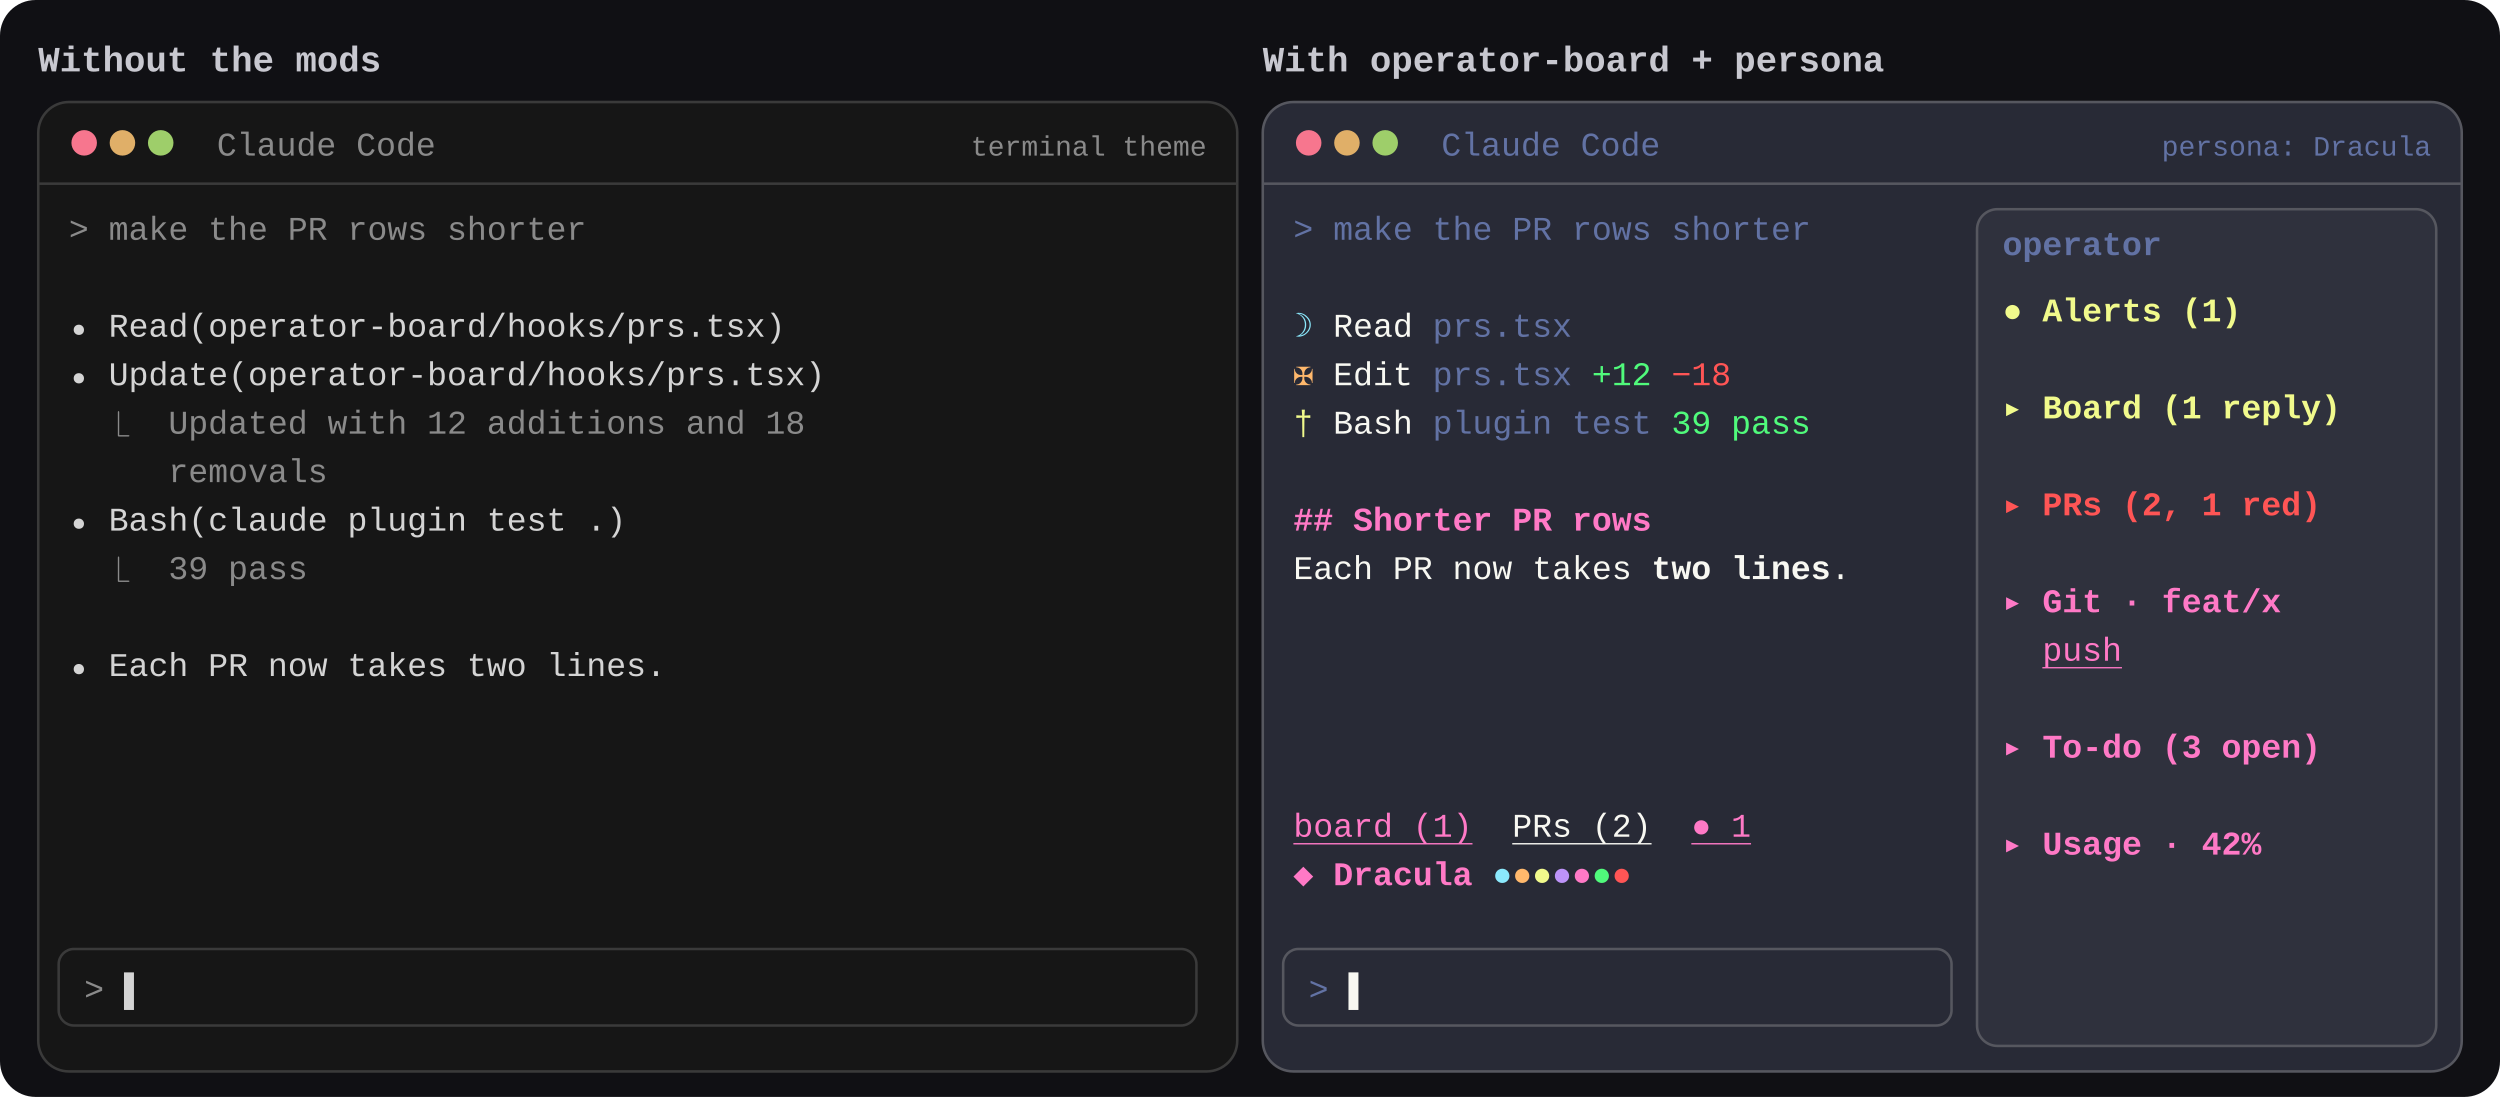
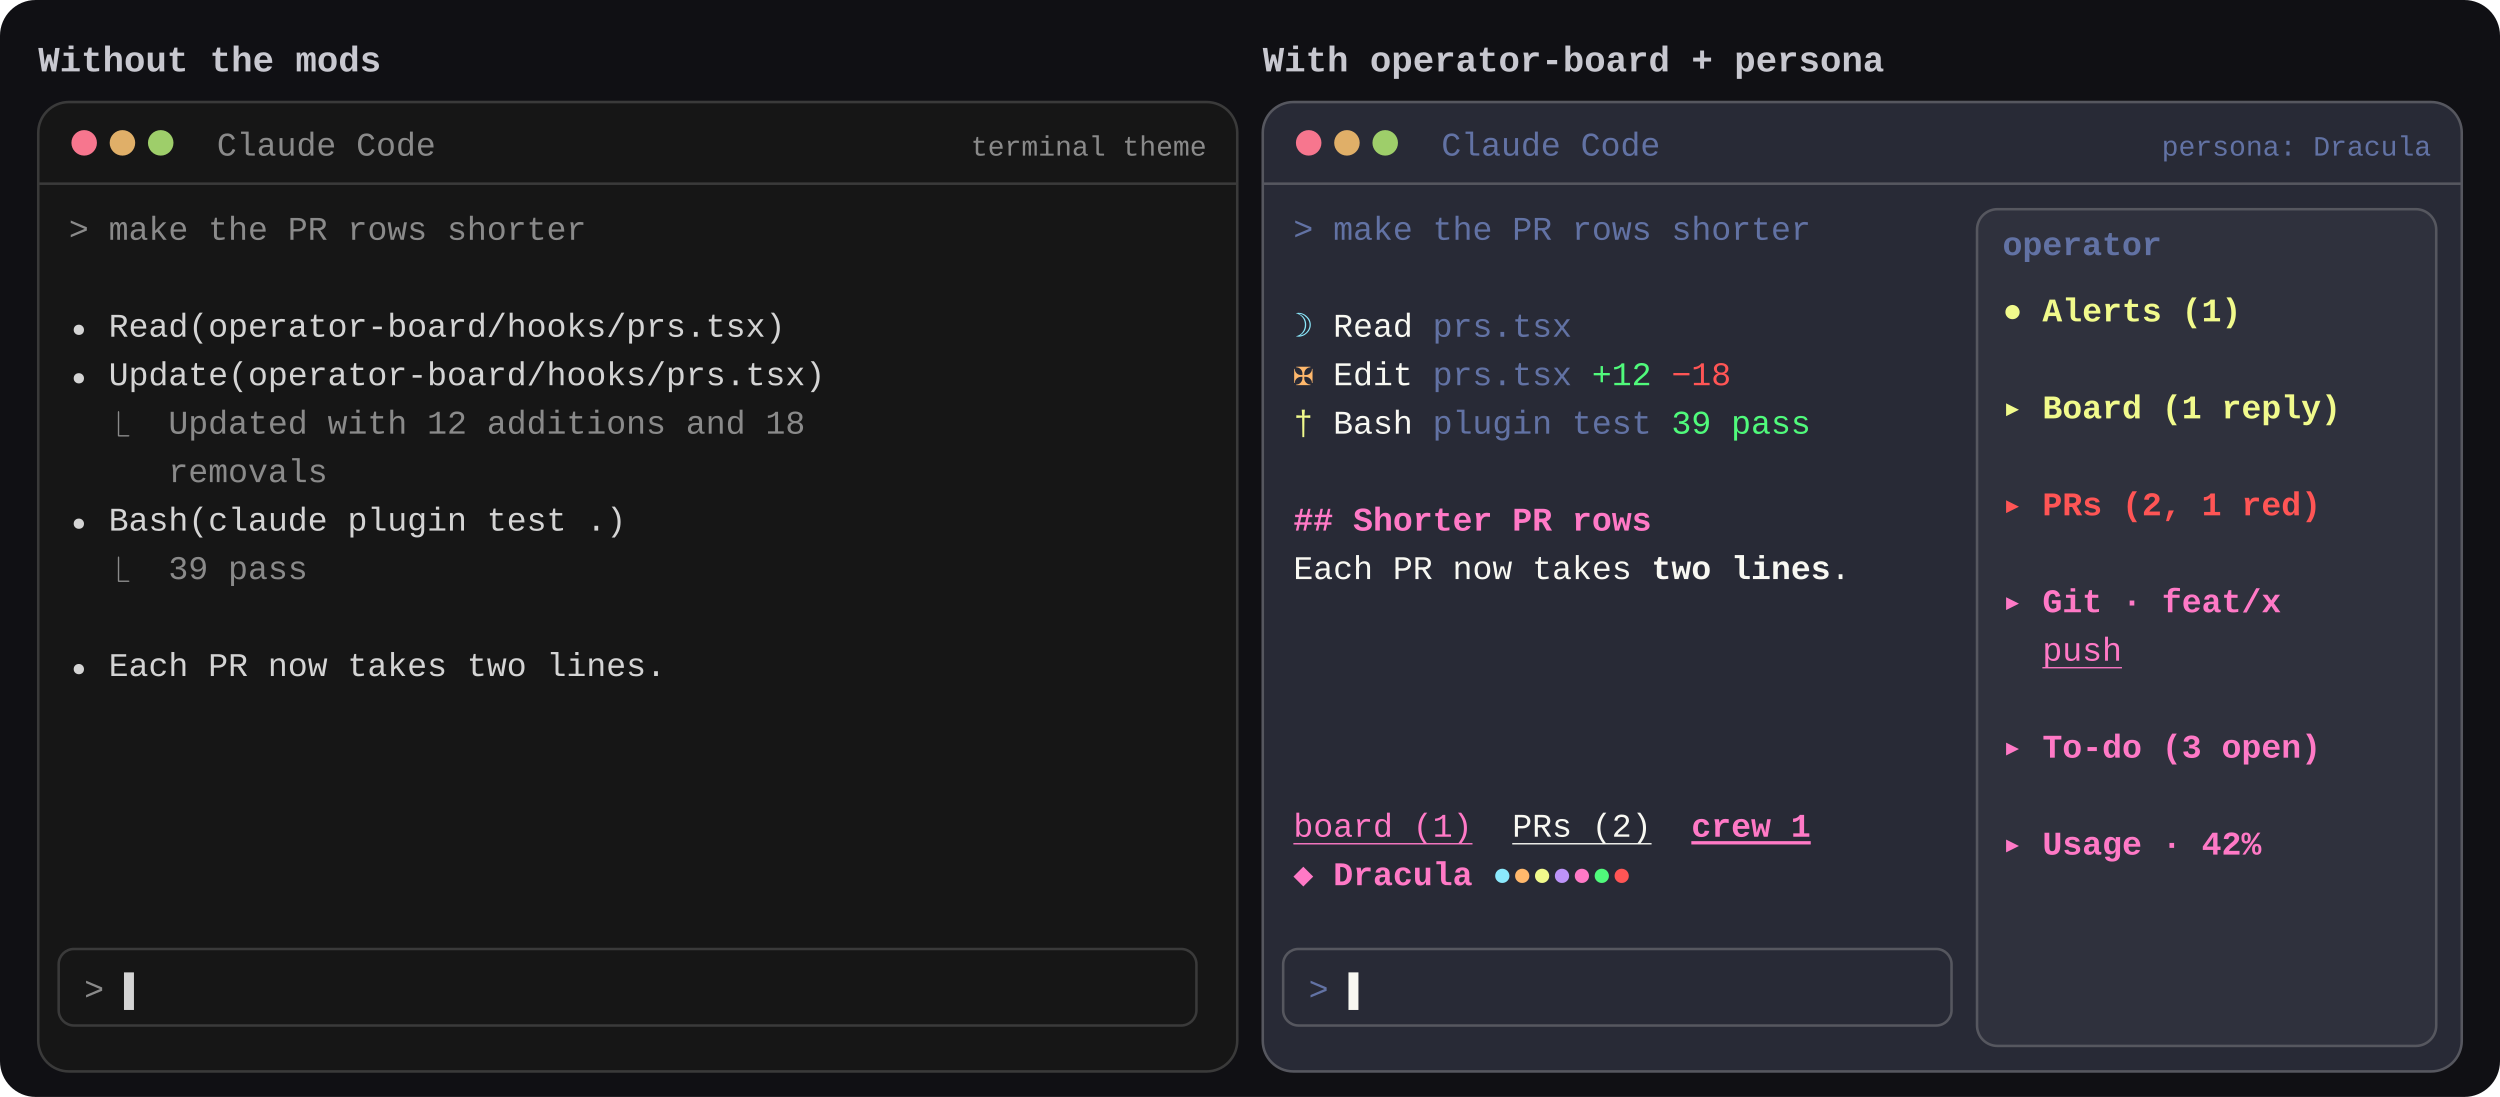
<svg xmlns="http://www.w3.org/2000/svg" width="980" height="430" viewBox="0 0 980 430" role="img" aria-label="Illustration: the same Claude Code session without the mods, and with operator-board and persona (Dracula)" font-family="ui-monospace, SFMono-Regular, Menlo, Consolas, 'Liberation Mono', monospace" font-size="13">
  <rect width="980" height="430" rx="14" fill="#101014" />
  <text x="15" y="28" fill="#c8c8d0" font-weight="700" font-size="14">Without the mods</text>
  <rect x="15" y="40" width="470" height="380" rx="12" fill="#161616" stroke="#3a3a3a" />
  <circle cx="33" cy="56" r="5" fill="#f7768e" />
  <circle cx="48" cy="56" r="5" fill="#e0af68" />
  <circle cx="63" cy="56" r="5" fill="#9ece6a" />
  <text x="85.0" y="61" fill="#8a8a8a" xml:space="preserve">Claude Code</text>
  <text x="473" y="61" fill="#8a8a8a" font-size="11" text-anchor="end">terminal theme</text>
  <line x1="15" y1="72" x2="485" y2="72" stroke="#3a3a3a" />
  <text x="27.0" y="94" fill="#8a8a8a" xml:space="preserve">&gt; make the PR rows shorter</text>
  <text x="27.0" y="132" fill="#d4d4d4" xml:space="preserve">⏺ Read(operator-board/hooks/prs.tsx)</text>
  <text x="27.0" y="151" fill="#d4d4d4" xml:space="preserve">⏺ Update(operator-board/hooks/prs.tsx)</text>
  <text x="27.0" y="170" fill="#d4d4d4" xml:space="preserve">  </text>
  <text x="42.6" y="170" fill="#8a8a8a" xml:space="preserve">⎿  Updated with 12 additions and 18</text>
  <text x="27.0" y="189" fill="#8a8a8a" xml:space="preserve">     removals</text>
  <text x="27.0" y="208" fill="#d4d4d4" xml:space="preserve">⏺ Bash(claude plugin test .)</text>
  <text x="27.0" y="227" fill="#d4d4d4" xml:space="preserve">  </text>
  <text x="42.6" y="227" fill="#8a8a8a" xml:space="preserve">⎿  39 pass</text>
  <text x="27.0" y="265" fill="#d4d4d4" xml:space="preserve">⏺ Each PR now takes two lines.</text>
  <rect x="23" y="372" width="446" height="30" rx="6" fill="none" stroke="#3a3a3a" />
  <text x="33.0" y="392" fill="#8a8a8a" xml:space="preserve">&gt;</text>
  <text x="40.8" y="392" fill="#d4d4d4" xml:space="preserve"> ▌</text>
  <text x="495" y="28" fill="#c8c8d0" font-weight="700" font-size="14">With operator-board + persona</text>
  <rect x="495" y="40" width="470" height="380" rx="12" fill="#282a36" stroke="#56575f" />
  <circle cx="513" cy="56" r="5" fill="#f7768e" />
  <circle cx="528" cy="56" r="5" fill="#e0af68" />
  <circle cx="543" cy="56" r="5" fill="#9ece6a" />
  <text x="565.0" y="61" fill="#6272a4" xml:space="preserve">Claude Code</text>
  <text x="953" y="61" fill="#6272a4" font-size="11" text-anchor="end">persona: Dracula</text>
  <line x1="495" y1="72" x2="965" y2="72" stroke="#56575f" />
  <text x="507.0" y="94" fill="#6272a4" xml:space="preserve">&gt; make the PR rows shorter</text>
  <text x="507.0" y="132" fill="#8be9fd" xml:space="preserve">☽</text>
  <text x="514.8" y="132" fill="#f8f8f2" xml:space="preserve"> </text>
  <text x="522.6" y="132" fill="#f8f8f2" xml:space="preserve">Read</text>
  <text x="553.8" y="132" fill="#f8f8f2" xml:space="preserve"> </text>
  <text x="561.6" y="132" fill="#6272a4" xml:space="preserve">prs.tsx</text>
  <text x="507.0" y="151" fill="#ffb86c" xml:space="preserve">✠</text>
  <text x="514.8" y="151" fill="#f8f8f2" xml:space="preserve"> </text>
  <text x="522.6" y="151" fill="#f8f8f2" xml:space="preserve">Edit</text>
  <text x="553.8" y="151" fill="#f8f8f2" xml:space="preserve"> </text>
  <text x="561.6" y="151" fill="#6272a4" xml:space="preserve">prs.tsx</text>
  <text x="616.2" y="151" fill="#f8f8f2" xml:space="preserve"> </text>
  <text x="624.0" y="151" fill="#50fa7b" xml:space="preserve">+12</text>
  <text x="647.4" y="151" fill="#f8f8f2" xml:space="preserve"> </text>
  <text x="655.2" y="151" fill="#ff5555" xml:space="preserve">−18</text>
  <text x="507.0" y="170" fill="#f1fa8c" xml:space="preserve">†</text>
  <text x="514.8" y="170" fill="#f8f8f2" xml:space="preserve"> </text>
  <text x="522.6" y="170" fill="#f8f8f2" xml:space="preserve">Bash</text>
  <text x="553.8" y="170" fill="#f8f8f2" xml:space="preserve"> </text>
  <text x="561.6" y="170" fill="#6272a4" xml:space="preserve">plugin test</text>
  <text x="647.4" y="170" fill="#f8f8f2" xml:space="preserve"> </text>
  <text x="655.2" y="170" fill="#50fa7b" xml:space="preserve">39 pass</text>
  <text x="507.0" y="208" fill="#ff79c6" font-weight="700" xml:space="preserve">## Shorter PR rows</text>
  <text x="507.0" y="227" fill="#f8f8f2" xml:space="preserve">Each PR now takes </text>
  <text x="647.4" y="227" fill="#f8f8f2" font-weight="700" xml:space="preserve">two lines</text>
  <text x="717.6" y="227" fill="#f8f8f2" xml:space="preserve">.</text>
  <text x="507.0" y="328" fill="#ff79c6" text-decoration="underline" xml:space="preserve">board (1)</text>
  <text x="577.2" y="328" fill="#f8f8f2" xml:space="preserve">  </text>
  <text x="592.8" y="328" fill="#f8f8f2" text-decoration="underline" xml:space="preserve">PRs (2)</text>
  <text x="647.4" y="328" fill="#f8f8f2" xml:space="preserve">  </text>
-   <text x="663.0" y="328" fill="#ff79c6" text-decoration="underline" xml:space="preserve">● 1</text>
+   <text x="663.0" y="328" fill="#ff79c6" font-weight="700" text-decoration="underline" xml:space="preserve">crew 1</text>
  <text x="507.0" y="347" fill="#ff79c6" font-weight="700" xml:space="preserve">◆ Dracula</text>
  <text x="577.2" y="347" fill="#f8f8f2" xml:space="preserve"> </text>
  <text x="585.0" y="347" fill="#8be9fd" xml:space="preserve">●</text>
  <text x="592.8" y="347" fill="#ffb86c" xml:space="preserve">●</text>
  <text x="600.6" y="347" fill="#f1fa8c" xml:space="preserve">●</text>
  <text x="608.4" y="347" fill="#bd93f9" xml:space="preserve">●</text>
  <text x="616.2" y="347" fill="#ff79c6" xml:space="preserve">●</text>
  <text x="624.0" y="347" fill="#50fa7b" xml:space="preserve">●</text>
  <text x="631.8" y="347" fill="#ff5555" xml:space="preserve">●</text>
  <rect x="503" y="372" width="262" height="30" rx="6" fill="none" stroke="#56575f" />
  <text x="513.0" y="392" fill="#6272a4" xml:space="preserve">&gt;</text>
  <text x="520.8" y="392" fill="#f8f8f2" xml:space="preserve"> ▌</text>
  <rect x="775" y="82" width="180" height="328" rx="8" fill="#2f313d" stroke="#56575f" />
  <text x="785.0" y="100" fill="#6272a4" font-weight="700" xml:space="preserve">operator</text>
  <text x="785.0" y="126" fill="#f1fa8c" font-weight="700" xml:space="preserve">● Alerts (1)</text>
  <text x="785.0" y="164" fill="#f1fa8c" font-weight="700" xml:space="preserve">▸ Board (1 reply)</text>
  <text x="785.0" y="202" fill="#ff5555" font-weight="700" xml:space="preserve">▸ PRs (2, 1 red)</text>
  <text x="785.0" y="240" fill="#ff79c6" font-weight="700" xml:space="preserve">▸ Git · feat/x</text>
  <text x="785.0" y="259" fill="#f8f8f2" xml:space="preserve">  </text>
  <text x="800.6" y="259" fill="#ff79c6" text-decoration="underline" xml:space="preserve">push</text>
  <text x="785.0" y="297" fill="#ff79c6" font-weight="700" xml:space="preserve">▸ To-do (3 open)</text>
  <text x="785.0" y="335" fill="#ff79c6" font-weight="700" xml:space="preserve">▸ Usage · 42%</text>
</svg>
